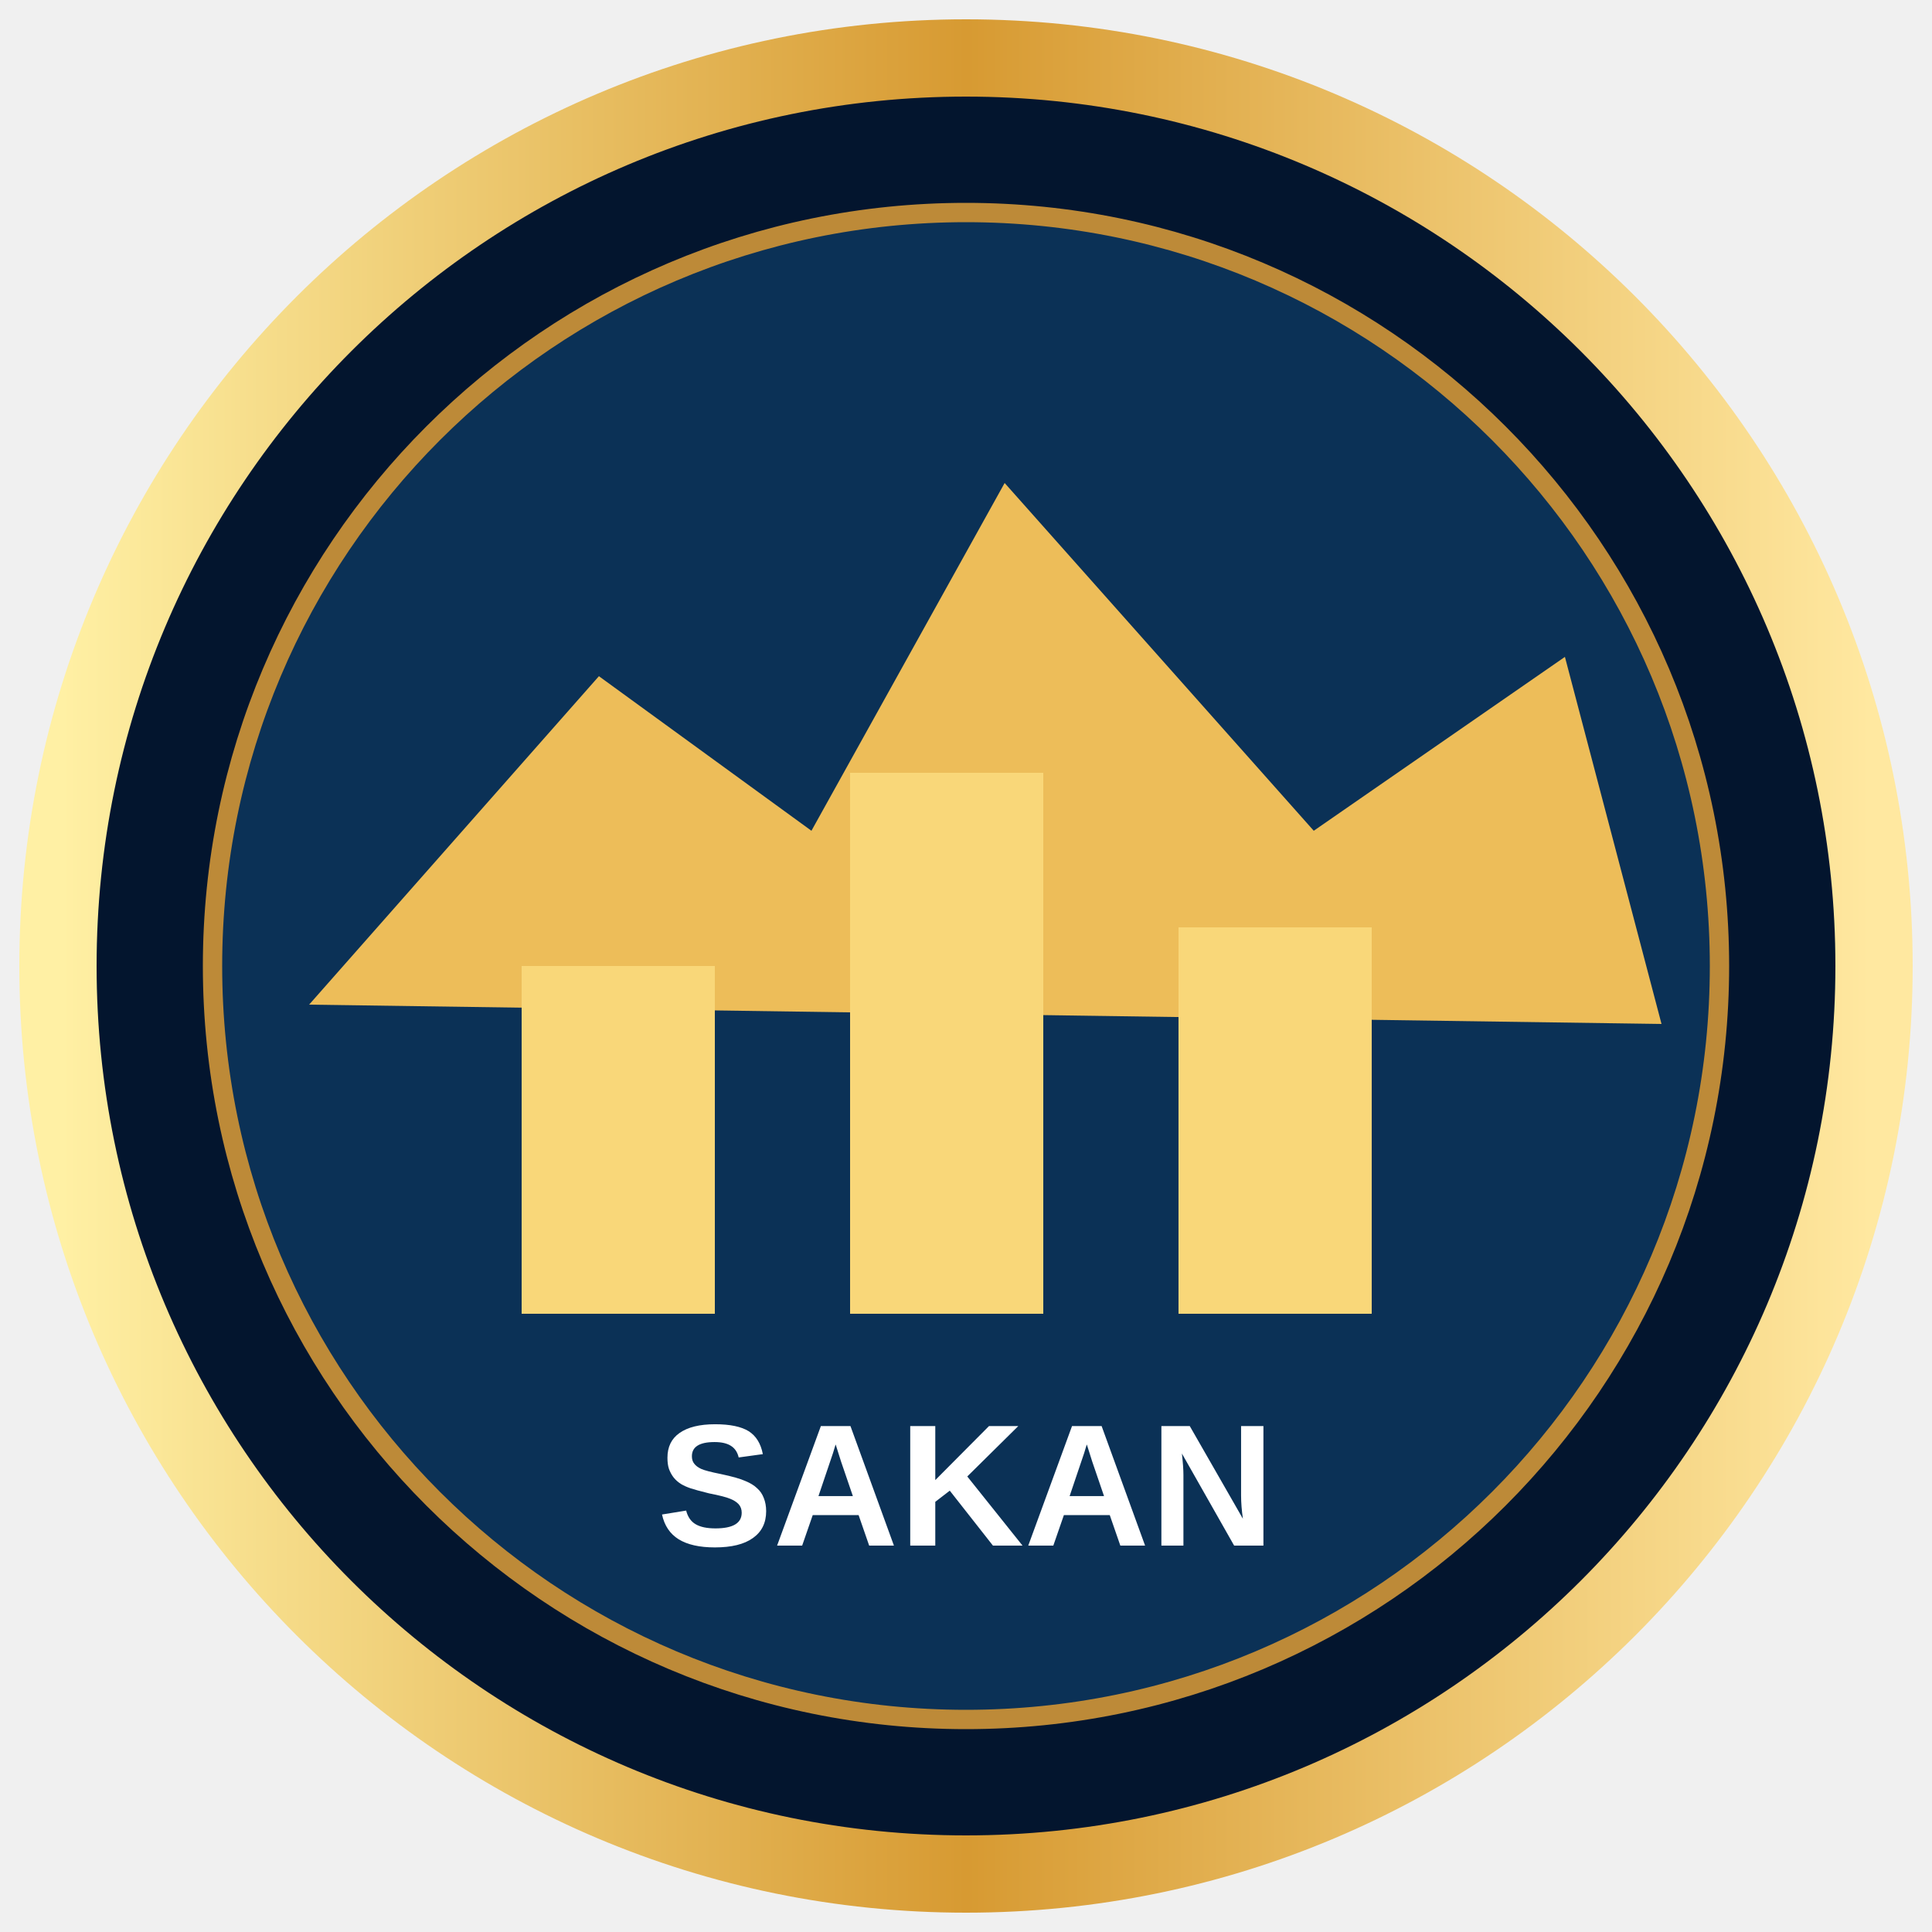
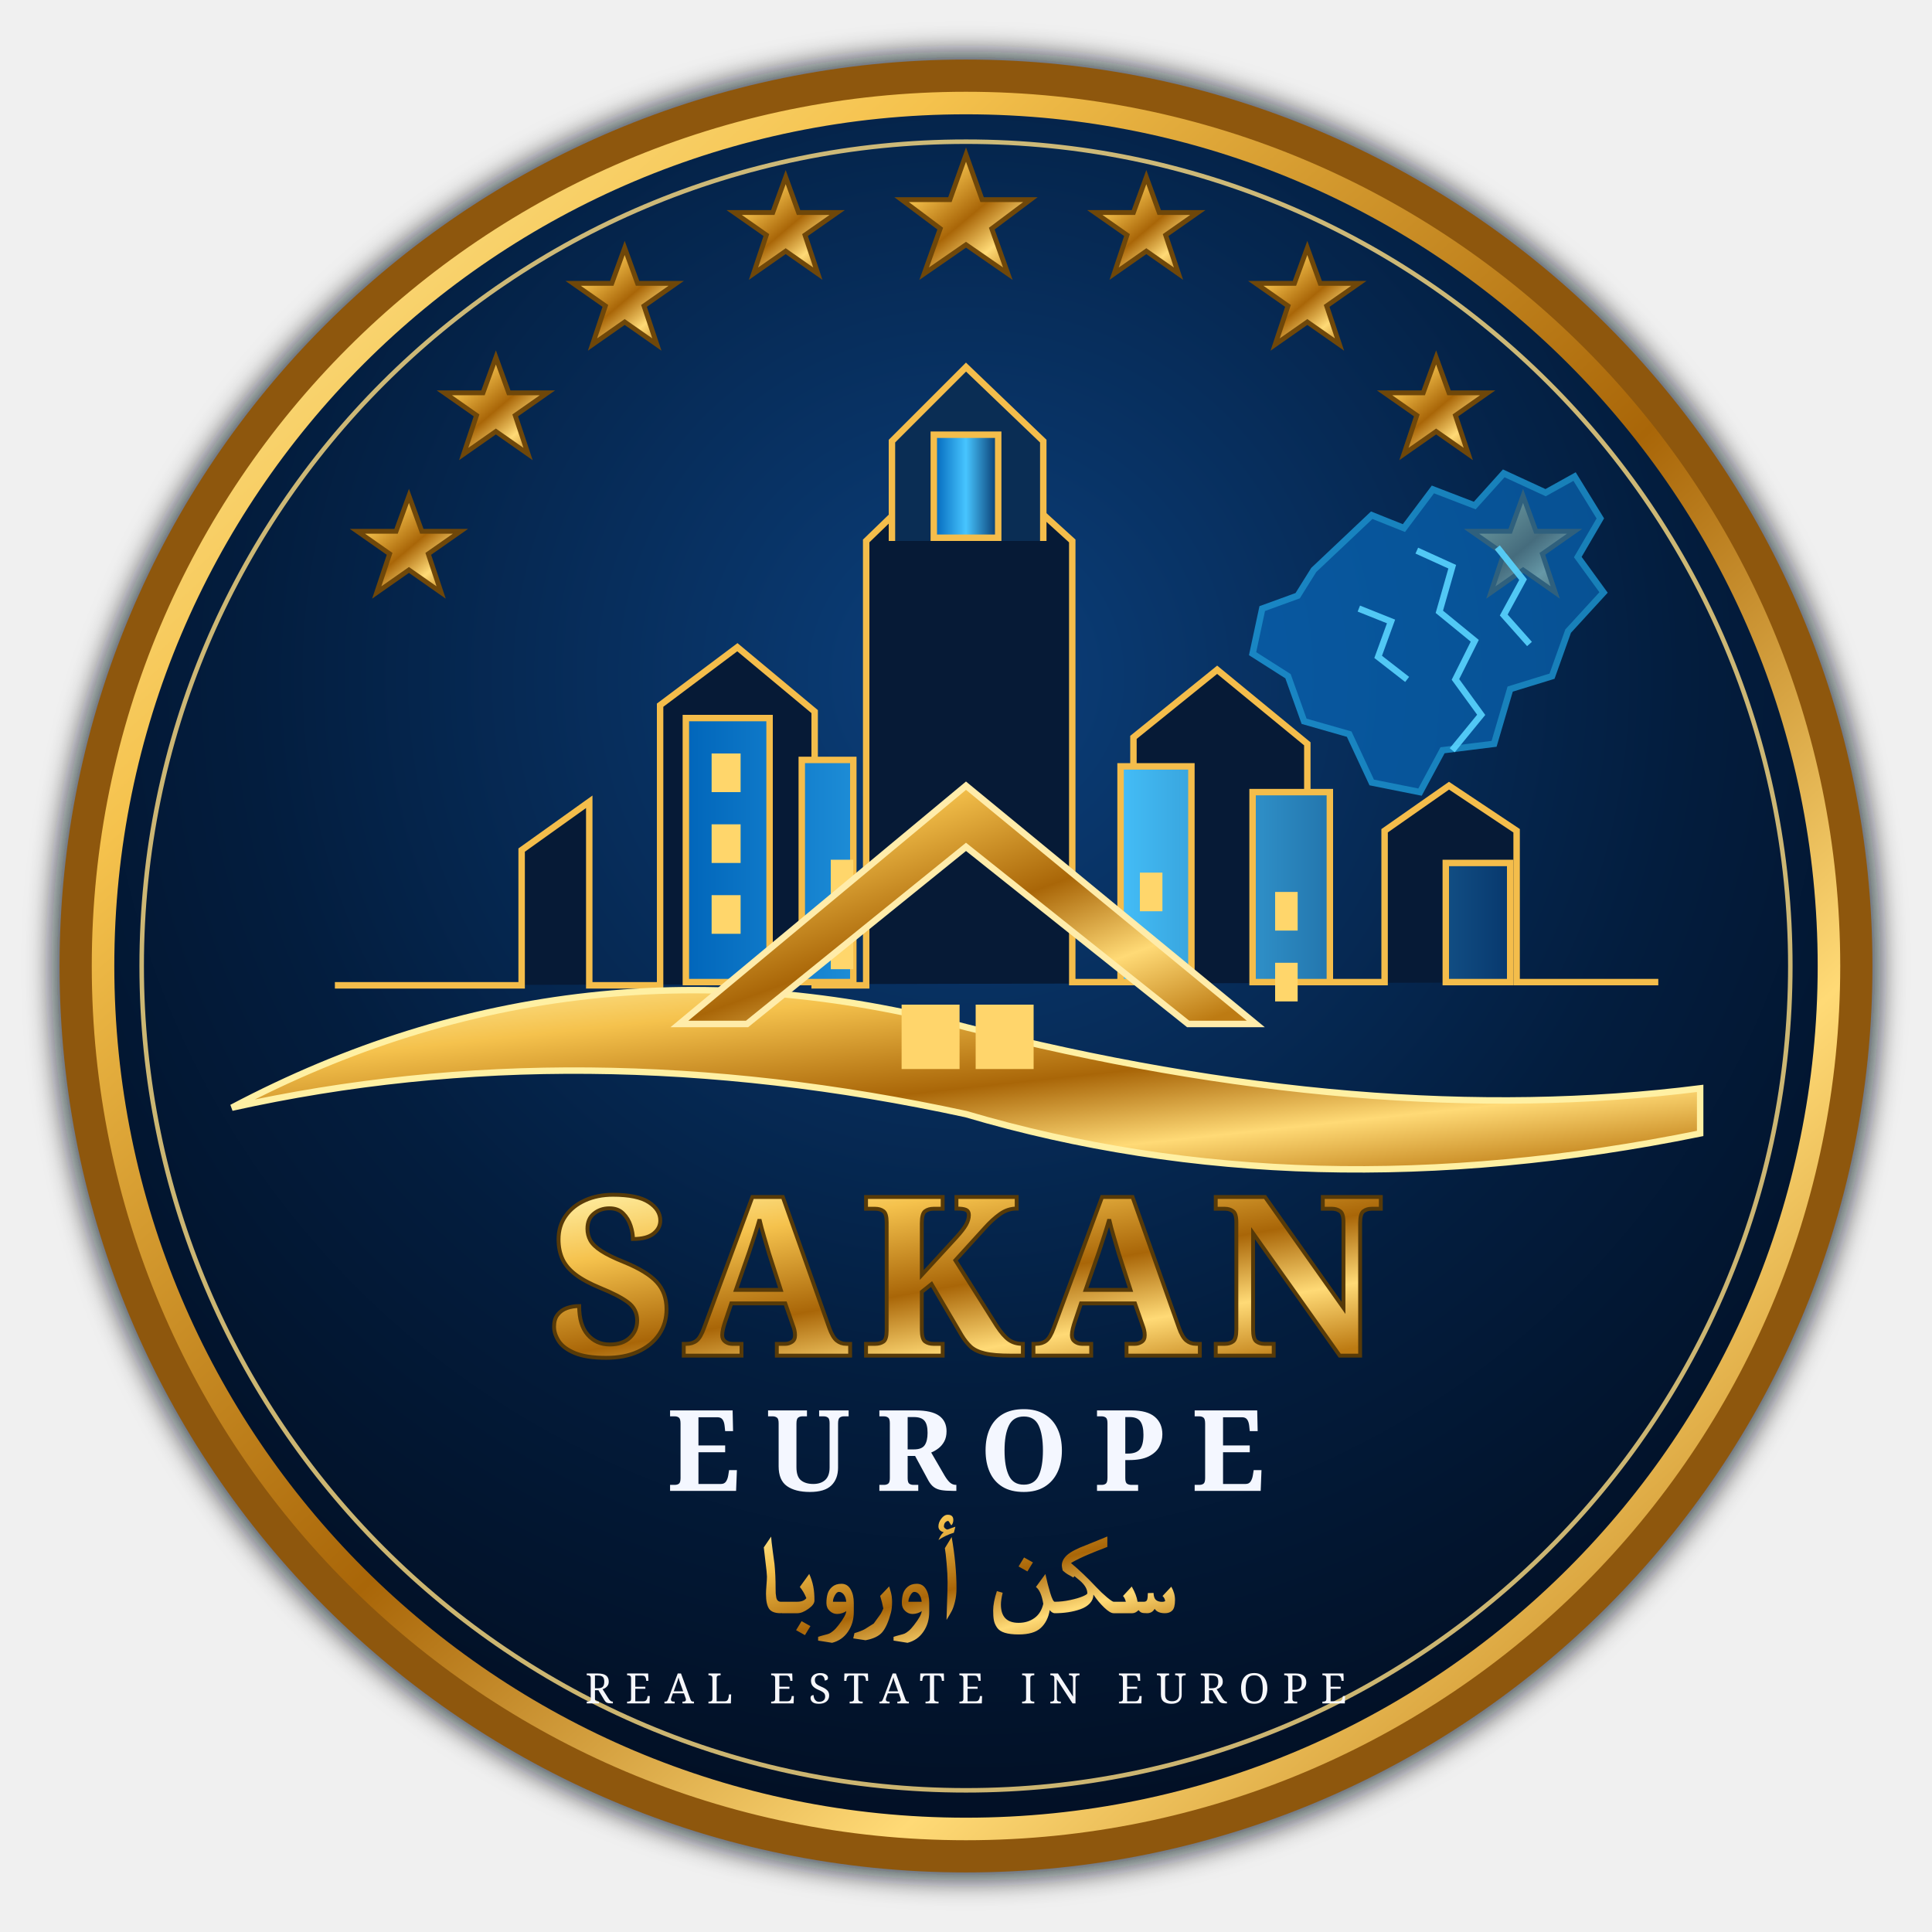
- <svg xmlns="http://www.w3.org/2000/svg" viewBox="0 0 100 100">
+ <svg xmlns="http://www.w3.org/2000/svg" viewBox="0 0 600 600" role="img" aria-labelledby="title desc">
  <defs>
-     <linearGradient id="g">
-       <stop stop-color="#fff0a4" />
-       <stop offset=".5" stop-color="#d79a32" />
-       <stop offset="1" stop-color="#ffe8a0" />
+     <radialGradient id="bg" cx="50%" cy="34%" r="72%">
+       <stop offset="0" stop-color="#0b3f7b" />
+       <stop offset=".55" stop-color="#031d3e" />
+       <stop offset="1" stop-color="#010b1c" />
+     </radialGradient>
+     <linearGradient id="gold" x1="0" y1="0" x2="0.9" y2="1">
+       <stop stop-color="#fff0a6" />
+       <stop offset=".24" stop-color="#f5c24d" />
+       <stop offset=".55" stop-color="#a96608" />
+       <stop offset=".78" stop-color="#ffda76" />
+       <stop offset="1" stop-color="#bd7b13" />
    </linearGradient>
+     <linearGradient id="glass" x1="0" y1="0" x2="1" y2="0">
+       <stop stop-color="#0065ba" />
+       <stop offset=".5" stop-color="#47c5ff" />
+       <stop offset="1" stop-color="#07376c" />
+     </linearGradient>
+     <filter id="shadow">
+       <feGaussianBlur stdDeviation="4" />
+     </filter>
  </defs>
-   <circle cx="50" cy="50" r="47" fill="#03152e" stroke="url(#g)" stroke-width="4" />
-   <circle cx="50" cy="50" r="39" fill="#0b3156" stroke="#bd8a38" />
-   <path d="M16 52 31 35 42 43 52 25 68 43 81 34 86 53Z" fill="#edbd59" />
-   <path d="M27 50h10v18H27zm17-10h10v28H44zm17 8h10v20H61z" fill="#f9d779" />
-   <text x="50" y="80" font-family="Arial,sans-serif" font-size="9" font-weight="700" fill="#fff" text-anchor="middle">SAKAN</text>
+   <circle cx="300" cy="300" r="284" fill="#000814" opacity=".7" filter="url(#shadow)" />
+   <circle cx="300" cy="300" r="276" fill="url(#bg)" stroke="#8e570d" stroke-width="11" />
+   <circle cx="300" cy="300" r="268" fill="none" stroke="url(#gold)" stroke-width="7" />
+   <circle cx="300" cy="300" r="256" fill="none" stroke="#ffdf83" stroke-width="1.4" opacity=".8" />
+   <g fill="url(#gold)" stroke="#6f4709" stroke-width="1.5">
+     <path d="m300 48 5 14 15 0-12 9 5 14-13-9-13 9 5-14-12-9h15z" />
+     <path d="m244 55 4 11 12 0-10 7 4 12-10-7-10 7 4-12-10-7h12z" />
+     <path d="m356 55 4 11 12 0-10 7 4 12-10-7-10 7 4-12-10-7h12z" />
+     <path d="m194 77 4 11 12 0-10 7 4 12-10-7-10 7 4-12-10-7h12z" />
+     <path d="m406 77 4 11 12 0-10 7 4 12-10-7-10 7 4-12-10-7h12z" />
+     <path d="m154 111 4 11 12 0-10 7 4 12-10-7-10 7 4-12-10-7h12z" />
+     <path d="m446 111 4 11 12 0-10 7 4 12-10-7-10 7 4-12-10-7h12z" />
+     <path d="m127 154 4 11 12 0-10 7 4 12-10-7-10 7 4-12-10-7h12z" />
+     <path d="m473 154 4 11 12 0-10 7 4 12-10-7-10 7 4-12-10-7h12z" />
+   </g>
+   <g stroke="#f4bd4b" stroke-width="2">
+     <path d="M104 306h58v-42l21-15v57h22V219l24-18 24 20v85h16V168l31-30 33 30v137h19v-76l26-21 28 23v74h24v-47l20-14 21 14v47h44" fill="#061a36" />
+     <path d="M277 168v-31l23-23 24 23v31" fill="#0a2d54" />
+     <path d="M290 135h20v32h-20z" fill="url(#glass)" />
+     <path d="M213 223h26v82h-26zM249 236h16v69h-16zM348 238h22v67h-22zM389 246h24v59h-24zM449 268h20v37h-20z" fill="url(#glass)" />
+   </g>
+   <g fill="#ffd66b">
+     <path d="M221 234h9v12h-9zm0 22h9v12h-9zm0 22h9v12h-9zm37-11h7v12h-7zm0 22h7v12h-7zm96-18h7v12h-7zm0 22h7v12h-7zm42-16h7v12h-7zm0 22h7v12h-7z" />
+   </g>
+   <path d="M408 177l18-17 10 4 9-12 13 5 9-10 13 6 9-5 8 13-7 12 8 11-11 12-5 14-13 4-5 17-16 2-7 13-15-3-7-15-14-4-5-14-11-7 3-14 11-4z" fill="#0870c5" opacity=".62" stroke="#23baff" stroke-width="2" />
+   <path d="M440 171l11 5-4 14 11 9-6 12 8 11-9 11m-29-44 10 4-4 11 9 7m28-41 8 10-6 11 8 9" fill="none" stroke="#59d5ff" stroke-width="2" opacity=".9" />
+   <path d="M72 344Q180 287 300 319Q425 351 528 338L528 352Q405 377 300 346Q180 320 72 344Z" fill="url(#gold)" stroke="#fff0a3" stroke-width="2" />
+   <path d="M211 318l89-74 90 74-21 0-69-55-68 55z" fill="url(#gold)" stroke="#ffecaa" stroke-width="2" />
+   <rect x="280" y="312" width="18" height="20" fill="#ffd56b" />
+   <rect x="303" y="312" width="18" height="20" fill="#ffd56b" />
+   <text x="300" y="421" text-anchor="middle" font-family="Georgia,serif" font-size="69" font-weight="bold" letter-spacing="3" fill="url(#gold)" stroke="#573a08" stroke-width="1.2">SAKAN</text>
+   <path d="M105 440h95M400 440h95" stroke="url(#gold)" stroke-width="4" />
+   <text x="300" y="463" text-anchor="middle" font-family="Georgia,serif" font-size="35" font-weight="bold" letter-spacing="8" fill="#f4f7ff">EUROPE</text>
+   <text x="300" y="501" text-anchor="middle" font-family="serif" font-size="34" font-weight="bold" fill="url(#gold)">سكن أوروبا</text>
+   <text x="300" y="529" text-anchor="middle" font-family="Georgia,serif" font-size="13" letter-spacing="4" fill="#f6f7fb">REAL ESTATE IN EUROPE</text>
</svg>
